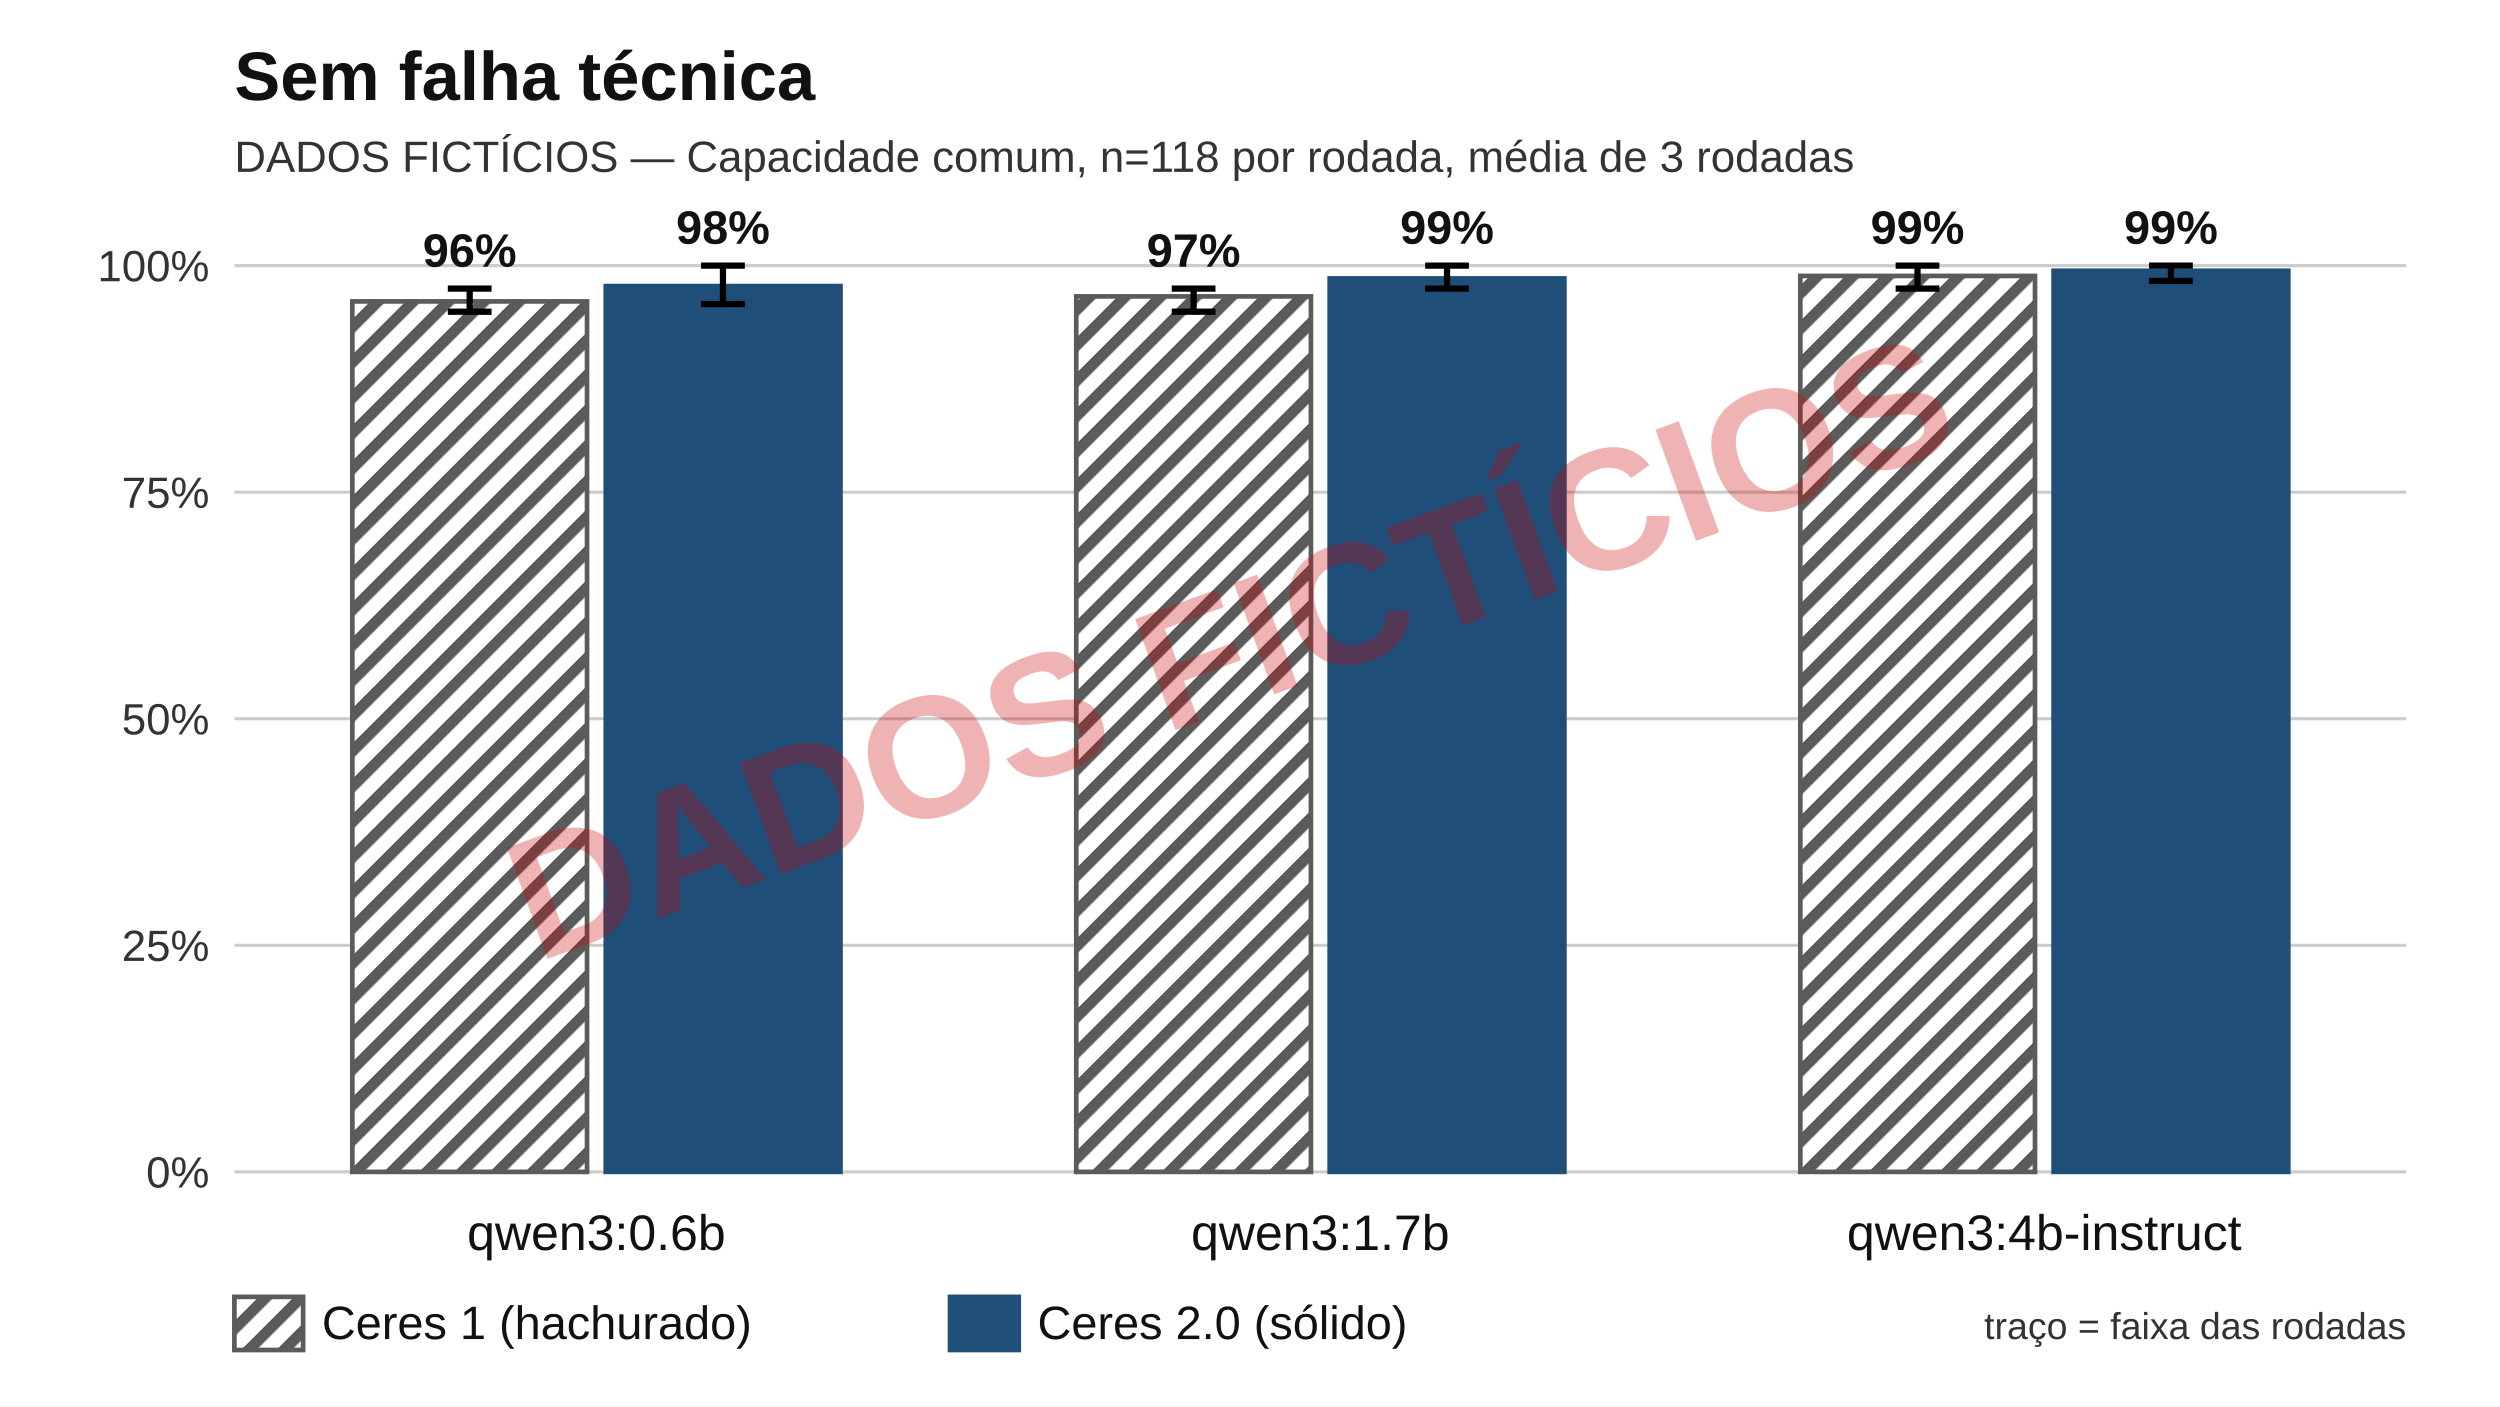
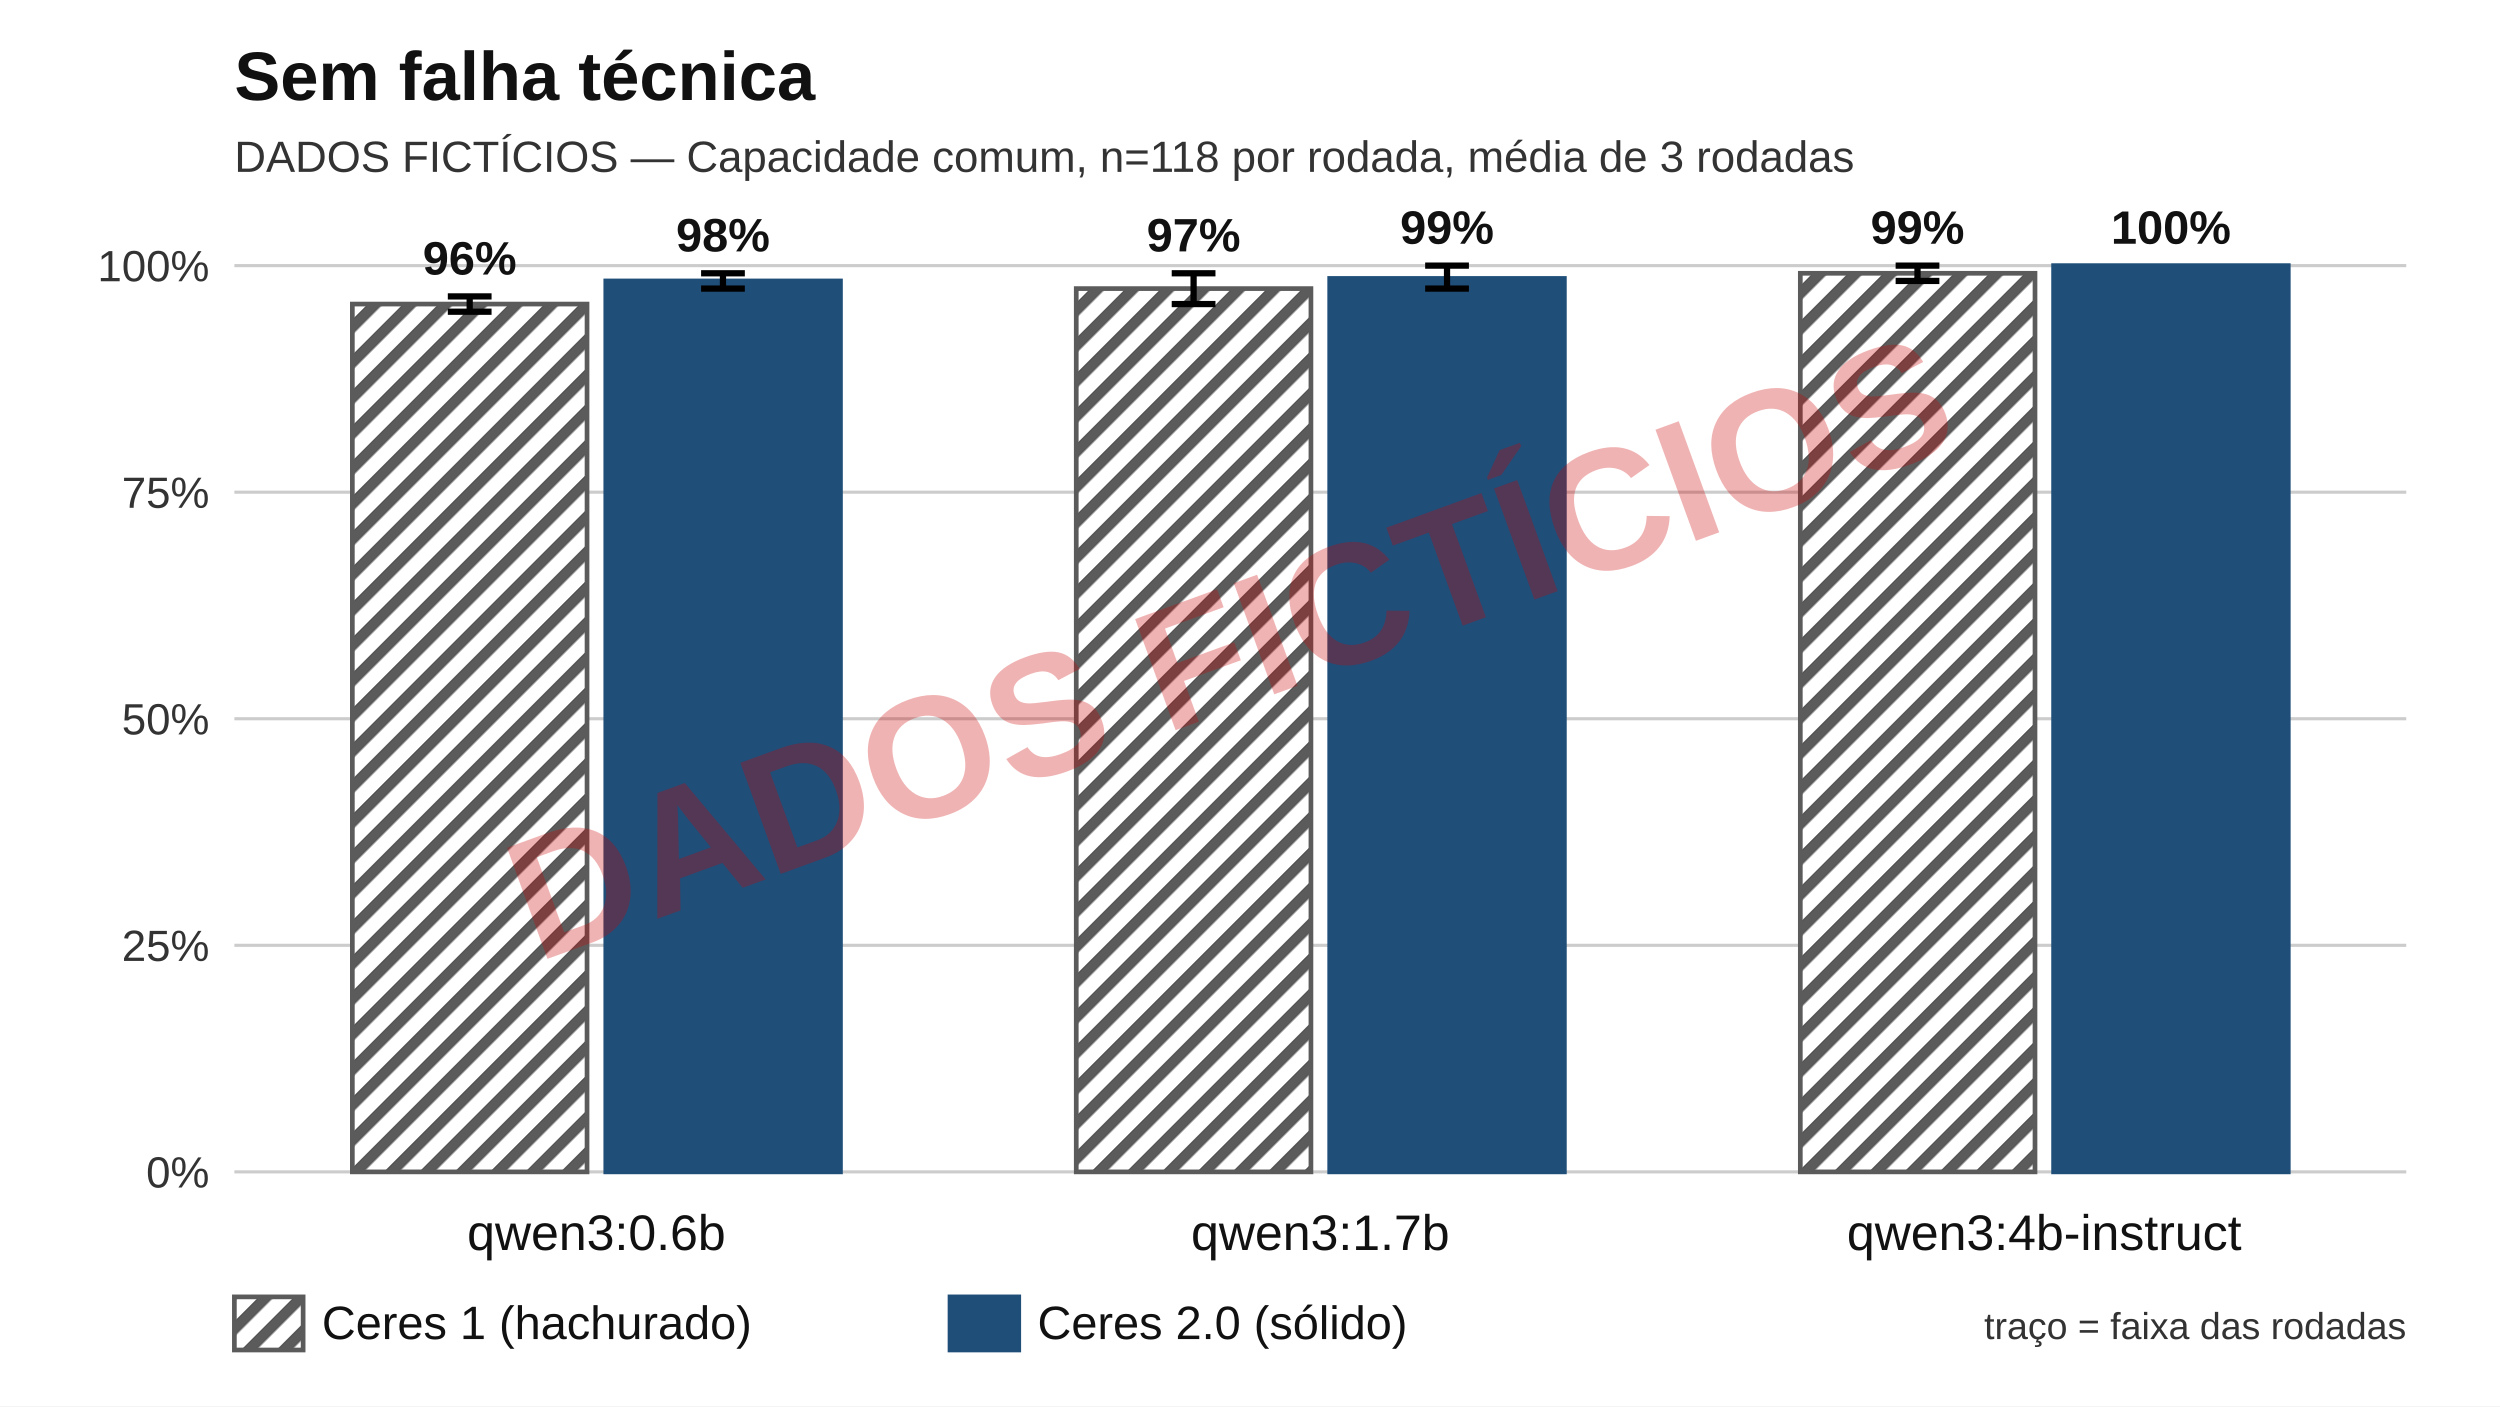
<svg xmlns="http://www.w3.org/2000/svg" viewBox="0 0 1600 900" width="1600" height="900" font-family="Arial, Helvetica, sans-serif" role="img" aria-label="Sem falha técnica">
  <defs>
    <pattern id="hachura-diagonal" width="16" height="16" patternUnits="userSpaceOnUse" patternTransform="rotate(45)">
      <rect width="16" height="16" fill="#ffffff" />
      <rect width="7" height="16" fill="#5b5b5b" />
    </pattern>
    <pattern id="hachura-pontos" width="14" height="14" patternUnits="userSpaceOnUse">
      <rect width="14" height="14" fill="#ffffff" />
      <circle cx="7" cy="7" r="4" fill="#7a4b00" />
    </pattern>
  </defs>
  <rect width="1600" height="900" fill="#ffffff" />
  <text x="150" y="64" font-size="44" font-weight="bold" fill="#111111">Sem falha técnica</text>
  <text x="150" y="110" font-size="28" fill="#333333">DADOS FICTÍCIOS — Capacidade comum, n=118 por rodada, média de 3 rodadas</text>
  <line x1="150" y1="750.0" x2="1540" y2="750.0" stroke="#cccccc" stroke-width="2" />
  <text x="134" y="760.0" font-size="28" text-anchor="end" fill="#333333">0%</text>
  <line x1="150" y1="605.0" x2="1540" y2="605.0" stroke="#cccccc" stroke-width="2" />
  <text x="134" y="615.0" font-size="28" text-anchor="end" fill="#333333">25%</text>
  <line x1="150" y1="460.0" x2="1540" y2="460.0" stroke="#cccccc" stroke-width="2" />
  <text x="134" y="470.0" font-size="28" text-anchor="end" fill="#333333">50%</text>
  <line x1="150" y1="315.0" x2="1540" y2="315.0" stroke="#cccccc" stroke-width="2" />
  <text x="134" y="325.0" font-size="28" text-anchor="end" fill="#333333">75%</text>
  <line x1="150" y1="170.0" x2="1540" y2="170.0" stroke="#cccccc" stroke-width="2" />
  <text x="134" y="180.0" font-size="28" text-anchor="end" fill="#333333">100%</text>
  <text x="381.7" y="800" font-size="32" text-anchor="middle" fill="#111111">qwen3:0.6b</text>
-   <rect x="225.5" y="192.9" width="150.2" height="557.1" fill="url(#hachura-diagonal)" stroke="#5b5b5b" stroke-width="3" />
-   <line x1="300.6" y1="199.5" x2="300.6" y2="184.7" stroke="#000000" stroke-width="4" />
+   <rect x="225.5" y="194.6" width="150.2" height="555.4" fill="url(#hachura-diagonal)" stroke="#5b5b5b" stroke-width="3" />
+   <line x1="300.6" y1="199.5" x2="300.6" y2="189.7" stroke="#000000" stroke-width="4" />
  <line x1="286.6" y1="199.5" x2="314.6" y2="199.5" stroke="#000000" stroke-width="4" />
-   <line x1="286.6" y1="184.7" x2="314.6" y2="184.7" stroke="#000000" stroke-width="4" />
-   <text x="300.6" y="170.7" font-size="30" font-weight="bold" text-anchor="middle" fill="#111111">96%</text>
-   <rect x="387.7" y="183.1" width="150.2" height="566.9" fill="#1f4e79" stroke="#1f4e79" stroke-width="3" />
-   <line x1="462.7" y1="194.6" x2="462.7" y2="170.0" stroke="#000000" stroke-width="4" />
-   <line x1="448.7" y1="194.6" x2="476.7" y2="194.6" stroke="#000000" stroke-width="4" />
-   <line x1="448.7" y1="170.0" x2="476.7" y2="170.0" stroke="#000000" stroke-width="4" />
-   <text x="462.7" y="156.0" font-size="30" font-weight="bold" text-anchor="middle" fill="#111111">98%</text>
+   <line x1="286.6" y1="189.7" x2="314.6" y2="189.7" stroke="#000000" stroke-width="4" />
+   <text x="300.6" y="175.7" font-size="30" font-weight="bold" text-anchor="middle" fill="#111111">96%</text>
+   <rect x="387.7" y="179.8" width="150.2" height="570.2" fill="#1f4e79" stroke="#1f4e79" stroke-width="3" />
+   <line x1="462.7" y1="184.7" x2="462.7" y2="174.9" stroke="#000000" stroke-width="4" />
+   <line x1="448.7" y1="184.7" x2="476.7" y2="184.7" stroke="#000000" stroke-width="4" />
+   <line x1="448.7" y1="174.9" x2="476.7" y2="174.9" stroke="#000000" stroke-width="4" />
+   <text x="462.7" y="160.9" font-size="30" font-weight="bold" text-anchor="middle" fill="#111111">98%</text>
  <text x="845.0" y="800" font-size="32" text-anchor="middle" fill="#111111">qwen3:1.7b</text>
-   <rect x="688.8" y="189.7" width="150.2" height="560.3" fill="url(#hachura-diagonal)" stroke="#5b5b5b" stroke-width="3" />
-   <line x1="763.9" y1="199.5" x2="763.9" y2="184.7" stroke="#000000" stroke-width="4" />
-   <line x1="749.9" y1="199.5" x2="777.9" y2="199.5" stroke="#000000" stroke-width="4" />
-   <line x1="749.9" y1="184.7" x2="777.9" y2="184.7" stroke="#000000" stroke-width="4" />
-   <text x="763.9" y="170.7" font-size="30" font-weight="bold" text-anchor="middle" fill="#111111">97%</text>
+   <rect x="688.8" y="184.7" width="150.2" height="565.3" fill="url(#hachura-diagonal)" stroke="#5b5b5b" stroke-width="3" />
+   <line x1="763.9" y1="194.6" x2="763.9" y2="174.9" stroke="#000000" stroke-width="4" />
+   <line x1="749.9" y1="194.6" x2="777.9" y2="194.6" stroke="#000000" stroke-width="4" />
+   <line x1="749.9" y1="174.9" x2="777.9" y2="174.9" stroke="#000000" stroke-width="4" />
+   <text x="763.9" y="160.9" font-size="30" font-weight="bold" text-anchor="middle" fill="#111111">97%</text>
  <rect x="851.0" y="178.2" width="150.2" height="571.8" fill="#1f4e79" stroke="#1f4e79" stroke-width="3" />
  <line x1="926.1" y1="184.7" x2="926.1" y2="170.0" stroke="#000000" stroke-width="4" />
  <line x1="912.1" y1="184.7" x2="940.1" y2="184.7" stroke="#000000" stroke-width="4" />
  <line x1="912.1" y1="170.0" x2="940.1" y2="170.0" stroke="#000000" stroke-width="4" />
  <text x="926.1" y="156.0" font-size="30" font-weight="bold" text-anchor="middle" fill="#111111">99%</text>
  <text x="1308.3" y="800" font-size="32" text-anchor="middle" fill="#111111">qwen3:4b-instruct</text>
-   <rect x="1152.2" y="176.6" width="150.2" height="573.4" fill="url(#hachura-diagonal)" stroke="#5b5b5b" stroke-width="3" />
-   <line x1="1227.2" y1="184.7" x2="1227.2" y2="170.0" stroke="#000000" stroke-width="4" />
-   <line x1="1213.2" y1="184.7" x2="1241.2" y2="184.7" stroke="#000000" stroke-width="4" />
+   <rect x="1152.2" y="174.9" width="150.2" height="575.1" fill="url(#hachura-diagonal)" stroke="#5b5b5b" stroke-width="3" />
+   <line x1="1227.2" y1="179.8" x2="1227.2" y2="170.0" stroke="#000000" stroke-width="4" />
+   <line x1="1213.2" y1="179.8" x2="1241.2" y2="179.8" stroke="#000000" stroke-width="4" />
  <line x1="1213.2" y1="170.0" x2="1241.2" y2="170.0" stroke="#000000" stroke-width="4" />
  <text x="1227.2" y="156.0" font-size="30" font-weight="bold" text-anchor="middle" fill="#111111">99%</text>
-   <rect x="1314.3" y="173.3" width="150.2" height="576.7" fill="#1f4e79" stroke="#1f4e79" stroke-width="3" />
-   <line x1="1389.4" y1="179.8" x2="1389.4" y2="170.0" stroke="#000000" stroke-width="4" />
-   <line x1="1375.4" y1="179.8" x2="1403.4" y2="179.8" stroke="#000000" stroke-width="4" />
-   <line x1="1375.4" y1="170.0" x2="1403.4" y2="170.0" stroke="#000000" stroke-width="4" />
-   <text x="1389.4" y="156.0" font-size="30" font-weight="bold" text-anchor="middle" fill="#111111">99%</text>
+   <rect x="1314.3" y="170.0" width="150.2" height="580.0" fill="#1f4e79" stroke="#1f4e79" stroke-width="3" />
+   <text x="1389.4" y="156.0" font-size="30" font-weight="bold" text-anchor="middle" fill="#111111">100%</text>
  <rect x="150" y="830" width="44" height="34" fill="url(#hachura-diagonal)" stroke="#5b5b5b" stroke-width="3" />
  <text x="206" y="857" font-size="30" fill="#111111">Ceres 1 (hachurado)</text>
  <rect x="608" y="830" width="44" height="34" fill="#1f4e79" stroke="#1f4e79" stroke-width="3" />
  <text x="664" y="857" font-size="30" fill="#111111">Ceres 2.0 (sólido)</text>
  <text x="1540" y="857" font-size="24" text-anchor="end" fill="#333333">traço = faixa das rodadas</text>
  <text x="800.0" y="450.0" font-size="110" font-weight="bold" fill="#cc0000" fill-opacity="0.30" text-anchor="middle" transform="rotate(-20 800.0 450.0)">DADOS FICTÍCIOS</text>
</svg>
